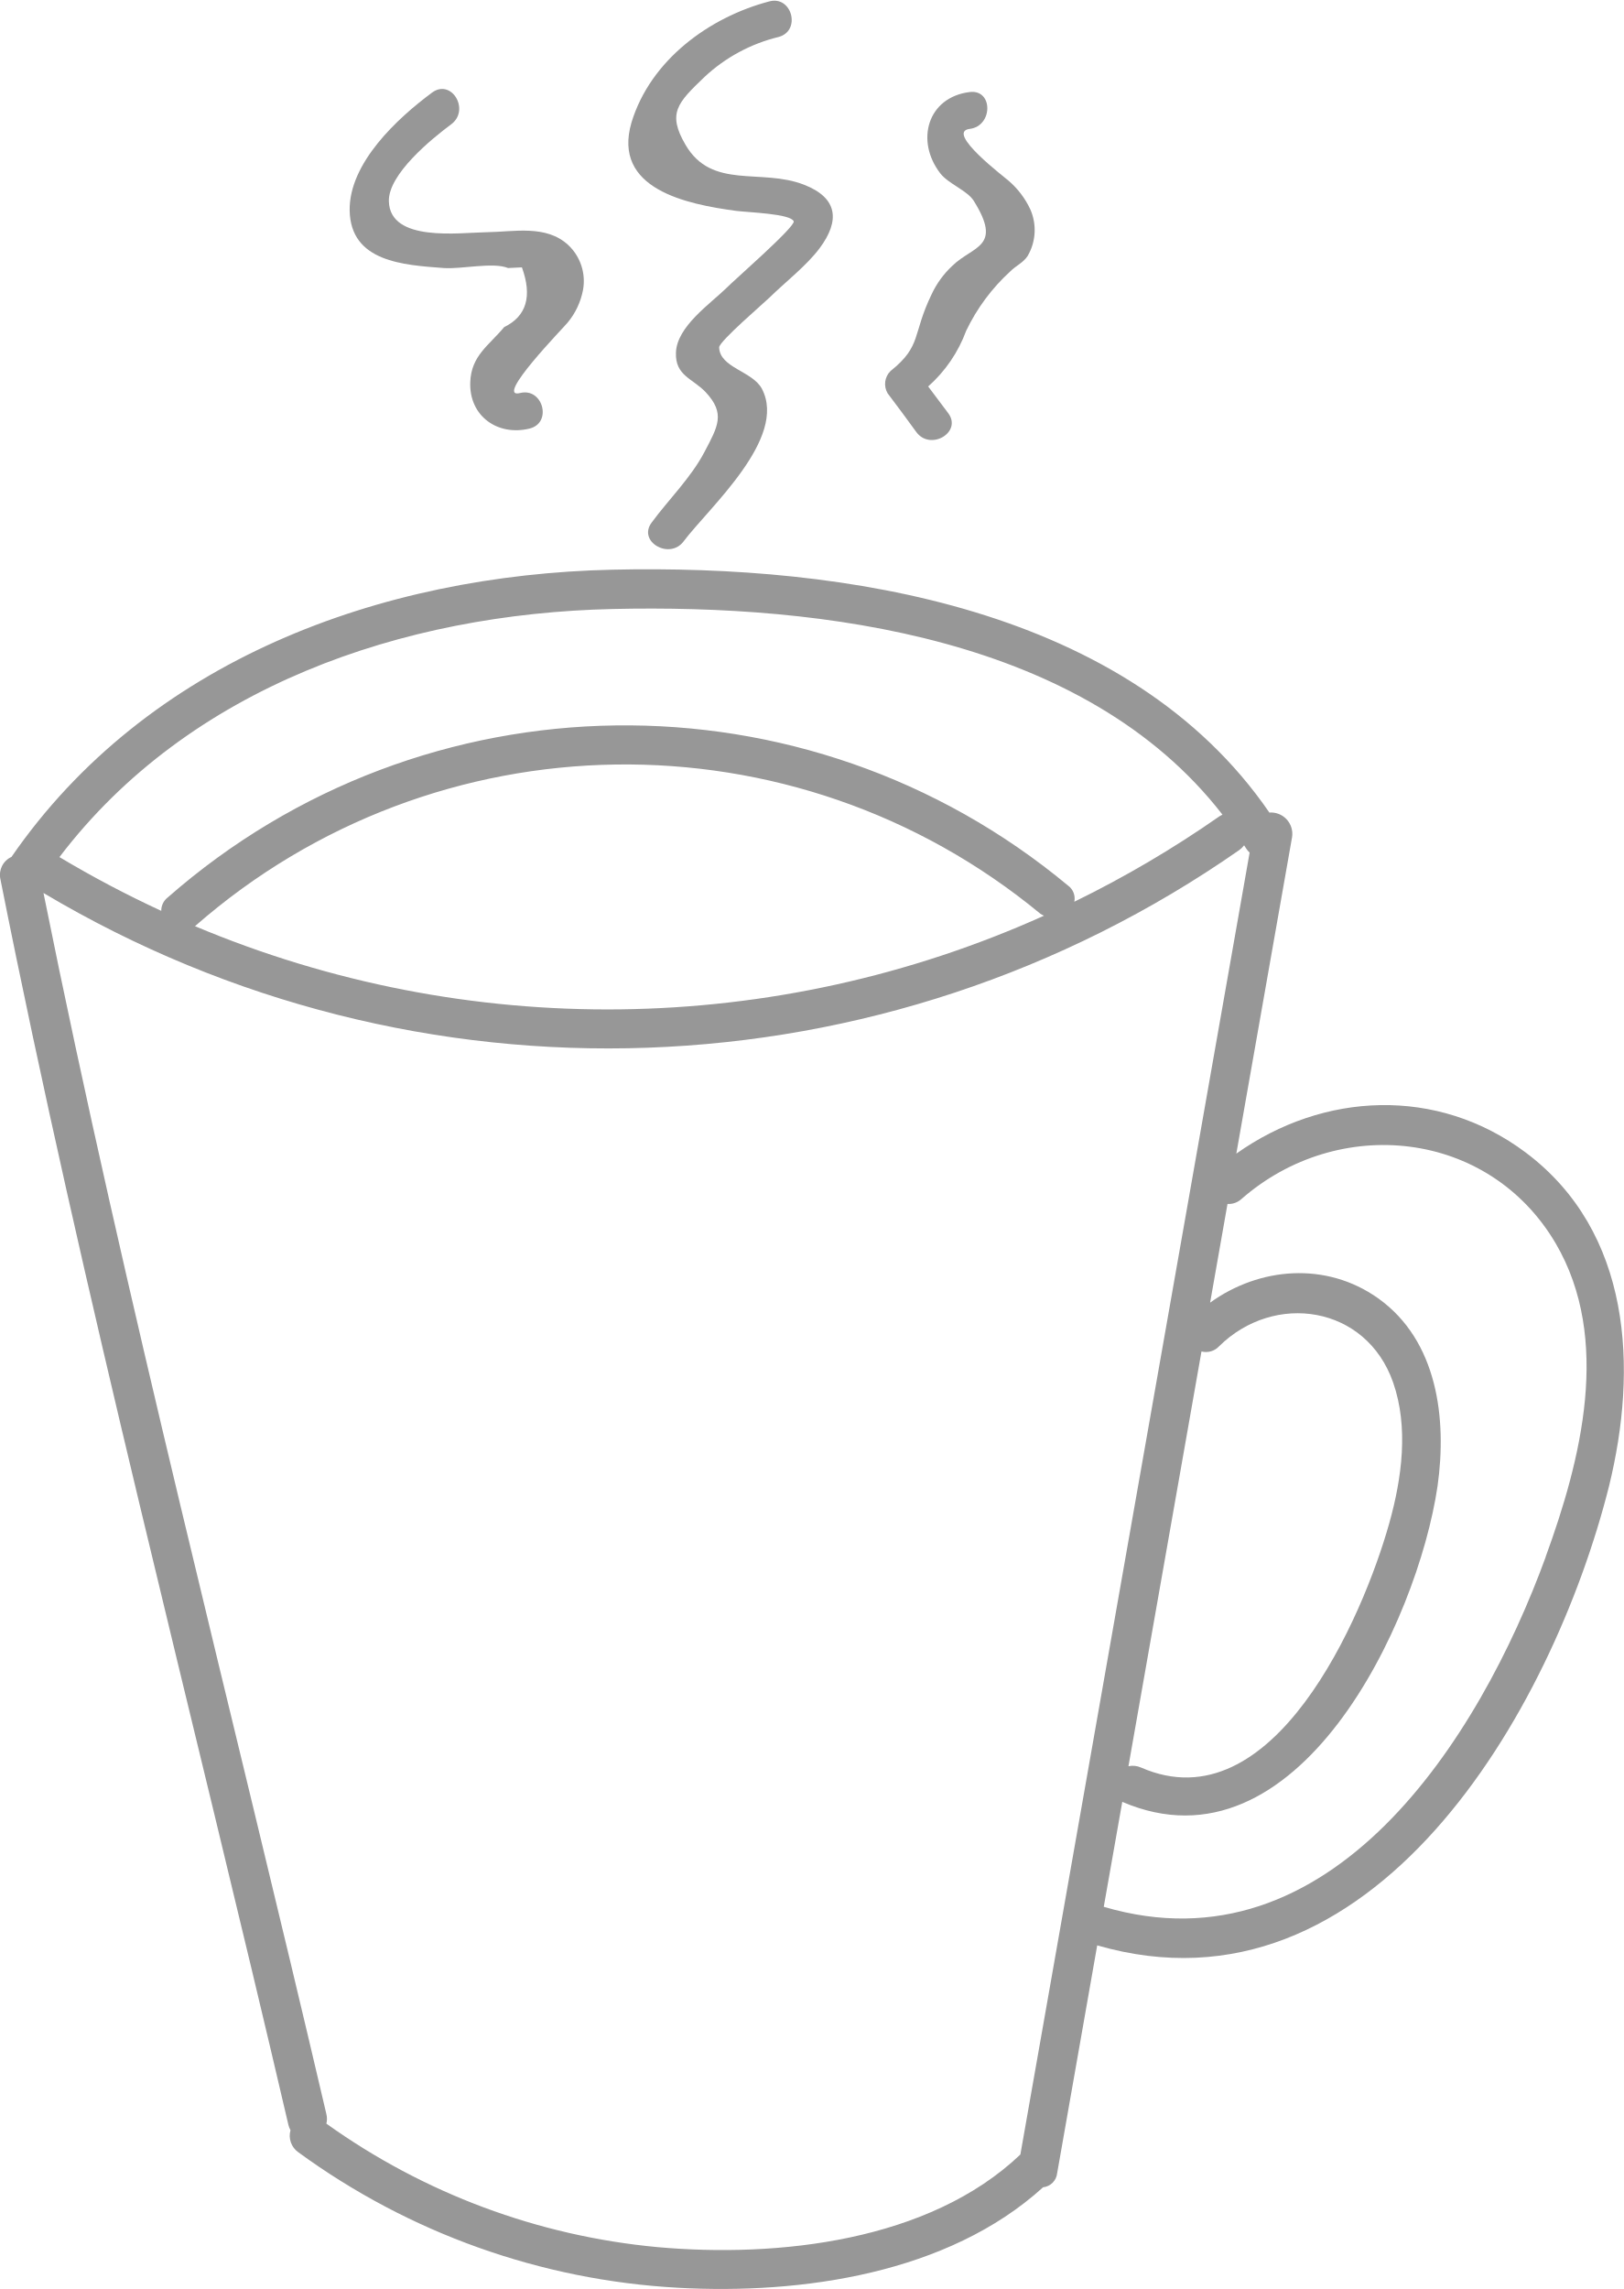
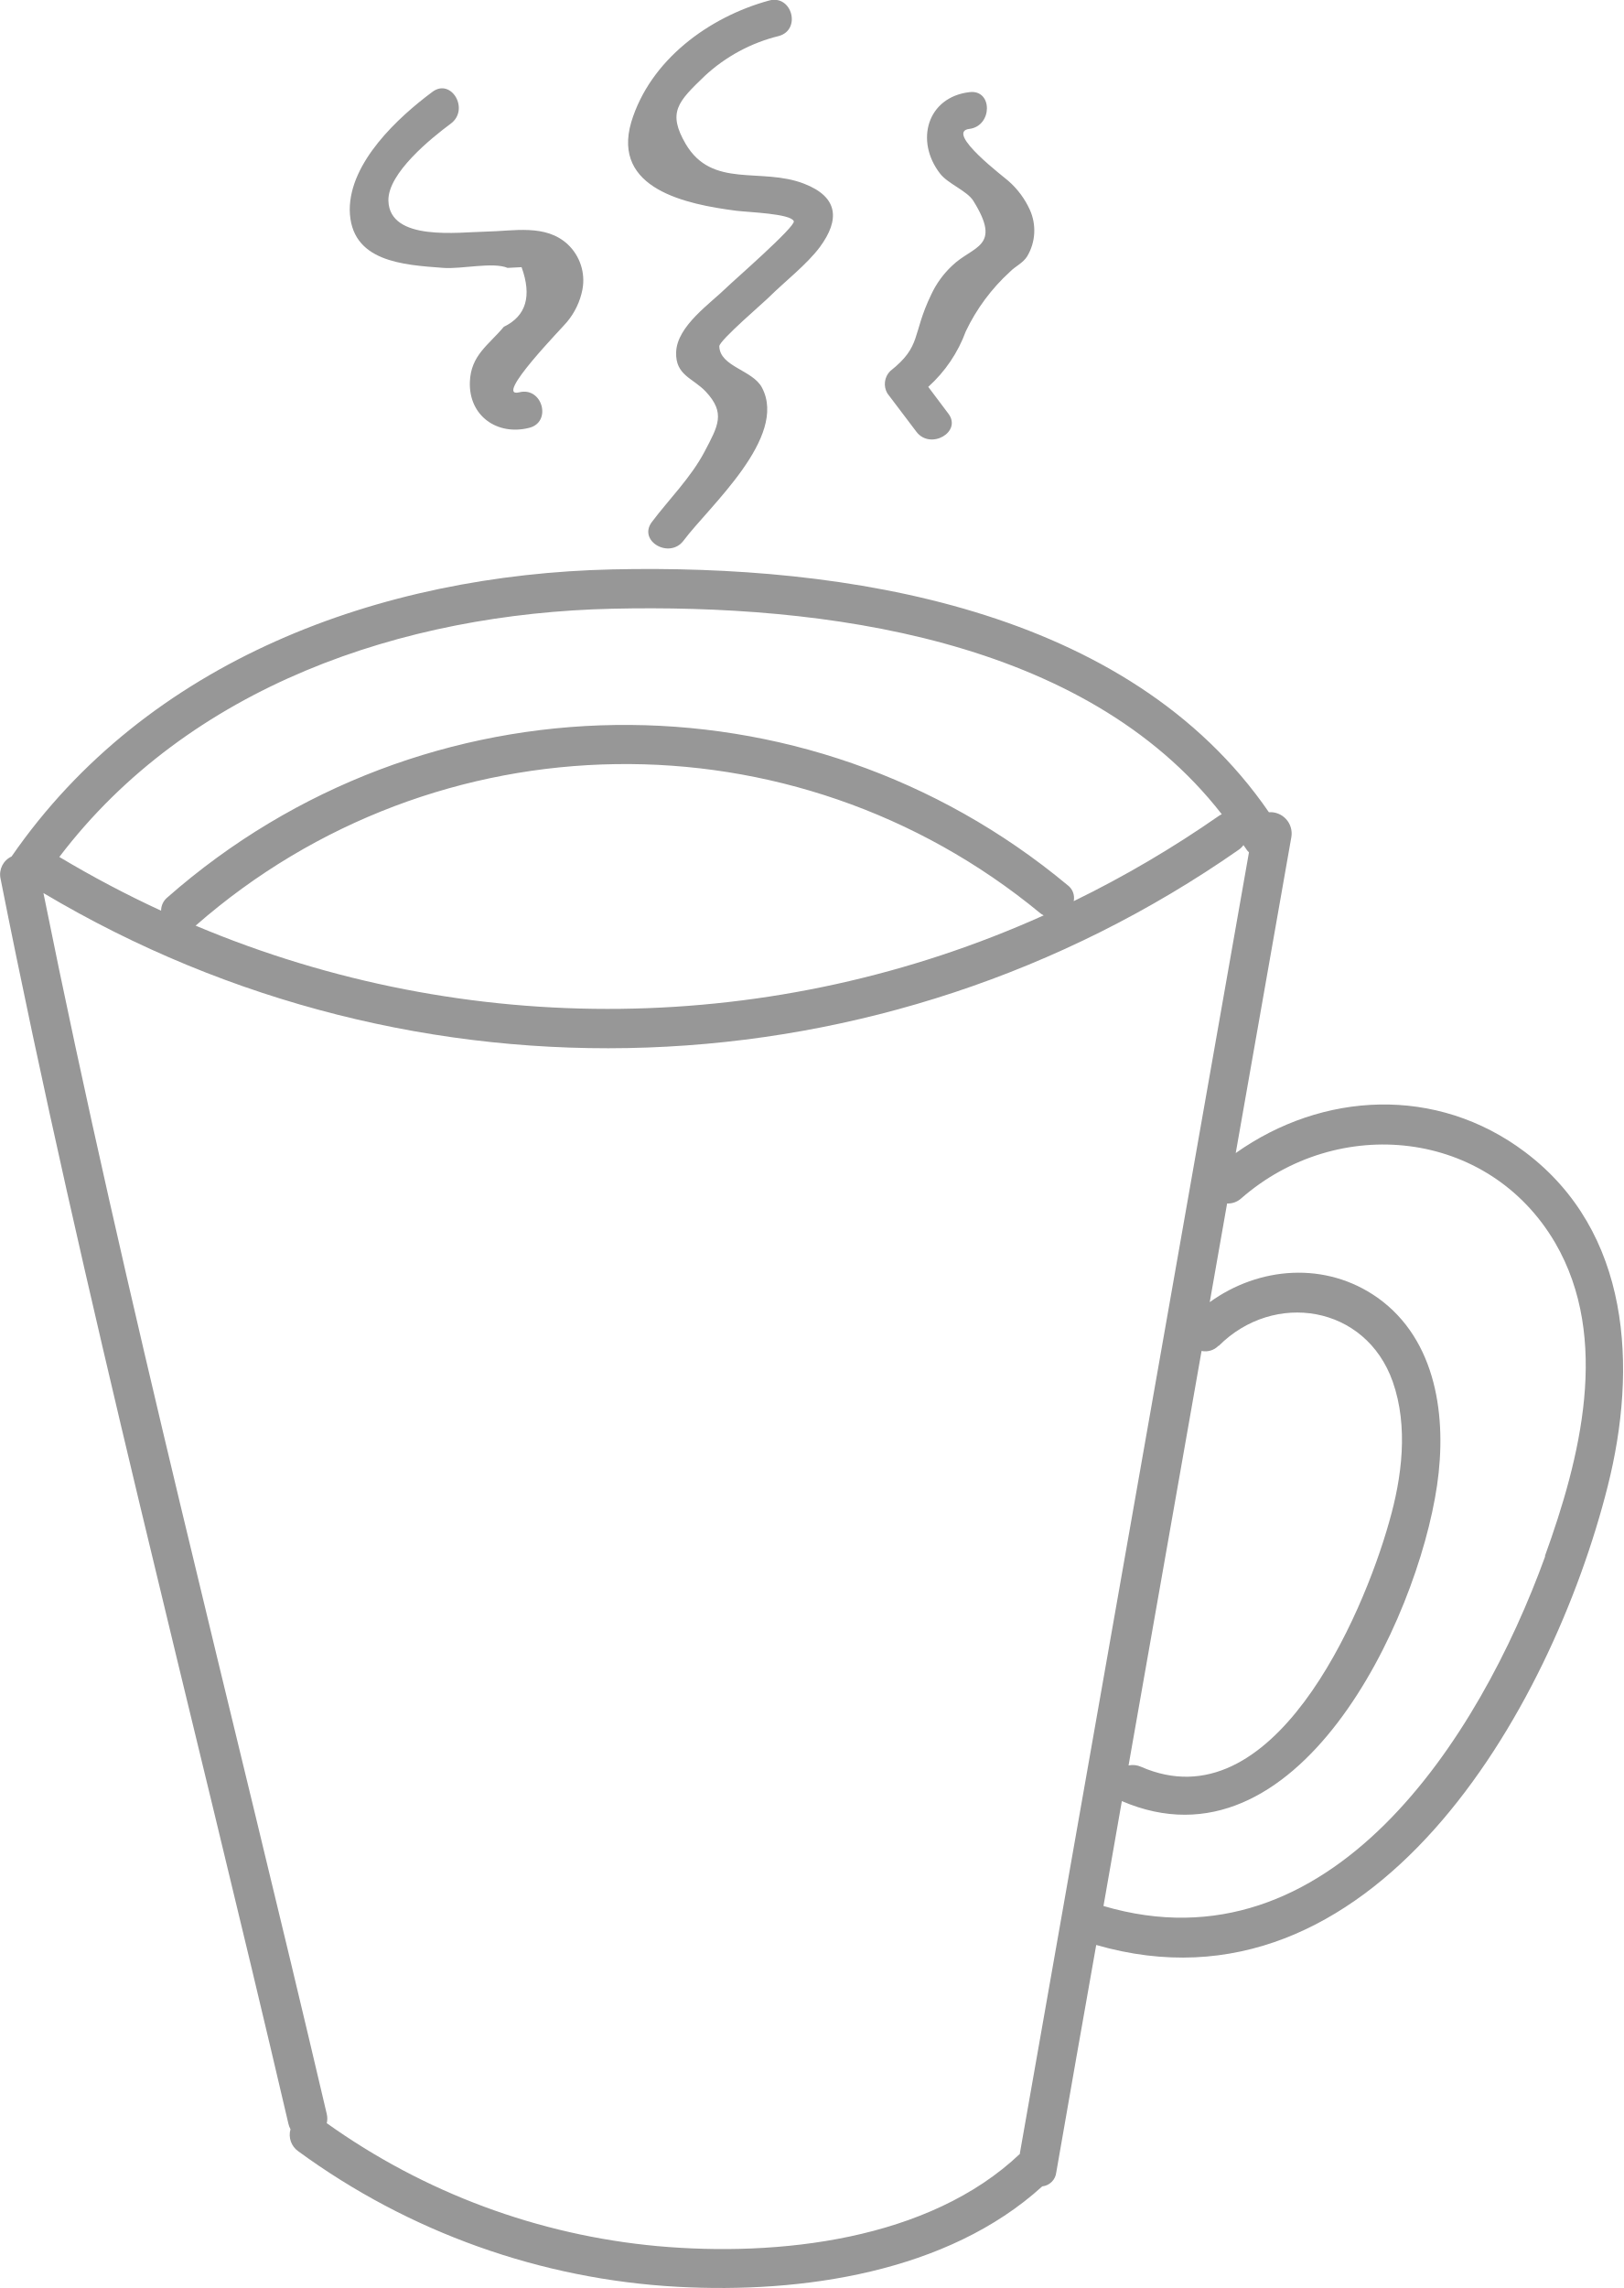
- <svg xmlns="http://www.w3.org/2000/svg" viewBox="0 0 171.01 241">
+ <svg xmlns="http://www.w3.org/2000/svg" viewBox="0 0 176.73 249.05">
  <defs>
    <style>.cls-1{fill:#979797;}</style>
  </defs>
  <g id="Logo_FIXED" data-name="Logo — FIXED">
-     <path class="cls-1" d="M275.17,200.85c-9.34-7-21.35-6.36-30.48.11q2.94-16.67,5.87-33.32a2.25,2.25,0,0,0-2.39-2.59c-14.83-21.59-44.7-26.12-69.18-25.57s-49,9.55-63.28,30.24a2.08,2.08,0,0,0-1.17,2.33c8.74,44,20.16,87.53,30.33,131.17a2.18,2.18,0,0,0,.22.56,2.13,2.13,0,0,0,.82,2.32,74.71,74.71,0,0,0,40,14.27c13,.72,28.43-1.49,38.43-10.58a1.66,1.66,0,0,0,1.48-1.47q2.1-12,4.22-24c29,8.39,47.93-24.67,53.88-48.28C287,223.55,286.31,209.22,275.17,200.85Zm-32.3,20.4c5.83-5.76,15.5-4.3,18.33,3.8,1.65,4.72.92,10.08-.39,14.77-2.79,10-12.27,31.84-26.15,25.78a2.16,2.16,0,0,0-1.33-.14q3.84-21.84,7.69-43.67A1.88,1.88,0,0,0,242.87,221.25ZM179,143.62c22.18-.51,49.77,3,64.23,21.65l-.31.17a114.24,114.24,0,0,1-15.29,9,1.68,1.68,0,0,0-.66-1.7A73,73,0,0,0,132.15,174a1.76,1.76,0,0,0-.67,1.4,114.55,114.55,0,0,1-10.72-5.66C134.41,151.8,156.86,144.12,179,143.62Zm45.44,32.29A112,112,0,0,1,135,177s0,0,.05,0a68.72,68.72,0,0,1,89-1.3A2.94,2.94,0,0,0,224.43,175.91Zm-2.49,130.43c-9.61,9.15-25.54,10.89-38.22,9.75a71.22,71.22,0,0,1-34.86-13,2.11,2.11,0,0,0,0-1c-10-42.79-21.12-85.49-29.79-128.57A116.19,116.19,0,0,0,245,169a2.43,2.43,0,0,0,.51-.5c.07.12.15.22.22.34a2.22,2.22,0,0,0,.36.43Zm55.32-62.92c-7,19.19-22.65,43.9-46.54,36.84l1.95-11.05c18.44,7.93,31.1-18.9,33.2-33.25,1-7.1,0-15.31-6.26-19.77-5.48-3.89-12.51-3.28-17.69.46l1.83-10.39a2,2,0,0,0,1.48-.53c10.17-8.89,26-7.34,33.08,4.68C284.22,220.49,281,233.18,277.26,243.42Z" transform="translate(-114.5 -79.5)" />
-     <path class="cls-1" d="M161.21,107.72c1.88.14,5.21-.65,6.79,0l1.46-.07q1.66,4.57-1.87,6.29c-1.61,1.94-3.47,3-3.57,5.8-.13,3.61,2.93,5.7,6.25,4.88,2.42-.6,1.39-4.34-1-3.74-2.84.7,4.69-7,5-7.41a7.58,7.58,0,0,0,1.62-3.42,5.21,5.21,0,0,0-1.55-4.75c-2.34-2.17-5.73-1.39-8.6-1.35s-10.18,1.09-10.29-3.26c-.08-2.85,4.54-6.6,6.56-8.1s.05-4.84-2-3.35c-3.62,2.68-8.76,7.4-8.69,12.42C151.42,107.09,157,107.4,161.21,107.72Z" transform="translate(-114.5 -79.5)" />
-     <path class="cls-1" d="M192,101.7c1.35.17,5.76.3,6.08,1.1.21.55-6.39,6.3-7.06,7-1.71,1.68-5.25,4.07-5.34,6.83-.09,2.44,1.78,2.72,3.13,4.16,2.1,2.25,1.3,3.59-.14,6.32s-3.78,5-5.55,7.41c-1.5,2,1.87,3.94,3.35,2,2.67-3.56,11-10.87,8.26-16.09-1-1.87-4.44-2.2-4.5-4.36,0-.63,4.8-4.74,5.29-5.23,1.63-1.6,3.94-3.39,5.3-5.22,2.14-2.88,1.93-5.28-1.65-6.67-4.54-1.77-9.7.56-12.48-4.2-1.95-3.33-.84-4.43,2-7.15a17.44,17.44,0,0,1,7.81-4.21c2.4-.66,1.38-4.4-1-3.74C189.19,81.31,183,85.82,181,92.39,178.94,99.42,186.82,101,192,101.7Z" transform="translate(-114.5 -79.5)" />
-     <path class="cls-1" d="M211,125c1.49,2,4.85,0,3.35-2l-2.11-2.81a14.54,14.54,0,0,0,4-5.86,20.34,20.34,0,0,1,4.65-6.26c.57-.58,1.38-.92,1.83-1.63a5.39,5.39,0,0,0,.27-4.91,9,9,0,0,0-2.28-3c-.21-.22-6.77-5.14-4.09-5.46,2.45-.3,2.48-4.18,0-3.88-4.45.54-5.76,5.14-3.09,8.58.83,1.07,2.83,1.8,3.5,2.86,3.09,4.94-.06,4.72-2.25,6.86a9.7,9.7,0,0,0-2.18,3c-2.07,4.28-1,5.41-4.32,8.07a1.92,1.92,0,0,0-.31,2.35C209,122.26,210,123.63,211,125Z" transform="translate(-114.5 -79.5)" />
+     <path class="cls-1" d="M287.89,200.69c-9.65-7.26-22.07-6.57-31.5.11l6.06-34.42A2.32,2.32,0,0,0,260,163.7c-15.33-22.31-46.2-27-71.49-26.43s-50.64,9.87-65.41,31.25a2.15,2.15,0,0,0-1.2,2.41c9,45.43,20.83,90.45,31.35,135.56a2.26,2.26,0,0,0,.22.57,2.19,2.19,0,0,0,.85,2.4,77.1,77.1,0,0,0,41.29,14.75c13.48.74,29.38-1.54,39.71-10.93a1.72,1.72,0,0,0,1.53-1.53Q239,299.39,241.2,287c30,8.67,49.54-25.52,55.69-49.92C300.15,224.15,299.4,209.35,287.89,200.69ZM188.5,141.55c22.91-.52,51.43,3.16,66.37,22.37a2.11,2.11,0,0,0-.32.18,118.46,118.46,0,0,1-15.8,9.28,1.73,1.73,0,0,0-.68-1.75,75.4,75.4,0,0,0-98,1.34,1.86,1.86,0,0,0-.69,1.45,117.51,117.51,0,0,1-11.08-5.85C142.42,150,165.63,142.07,188.5,141.55Zm47,33.37a115.68,115.68,0,0,1-92.4,1.11l.06,0a71,71,0,0,1,91.93-1.35A2.07,2.07,0,0,0,235.46,174.92Zm-2.58,134.79c-9.93,9.46-26.39,11.25-39.5,10.07a73.55,73.55,0,0,1-36-13.38,2.18,2.18,0,0,0,0-1C147.05,261.14,135.53,217,126.57,172.5a120.1,120.1,0,0,0,130.14-4.71,2.11,2.11,0,0,0,.52-.51l.24.34a2,2,0,0,0,.36.45Q245.37,238.89,232.88,309.71Zm21.63-87.93c6-6,16-4.44,18.94,3.92,1.71,4.88,1,10.42-.4,15.27-2.89,10.3-12.68,32.9-27,26.64a2.22,2.22,0,0,0-1.37-.15l7.95-45.12A2,2,0,0,0,254.51,221.78Zm35.54,22.9c-7.19,19.84-23.41,45.37-48.1,38.08l2-11.42c19.07,8.2,32.15-19.53,34.32-34.36,1.08-7.33,0-15.82-6.47-20.43-5.66-4-12.93-3.39-18.28.48l1.89-10.74a2.15,2.15,0,0,0,1.53-.55c10.51-9.19,26.91-7.59,34.19,4.83C297.24,221,293.88,234.1,290.05,244.68ZM170.11,104.45c2,.15,5.39-.67,7,0l1.52-.08c1.14,3.15.5,5.32-1.93,6.49-1.67,2-3.59,3.09-3.7,6-.13,3.72,3,5.88,6.46,5,2.5-.62,1.44-4.49-1.07-3.87-2.94.73,4.85-7.2,5.19-7.66a7.81,7.81,0,0,0,1.68-3.54,5.38,5.38,0,0,0-1.6-4.9c-2.42-2.25-5.92-1.44-8.88-1.39s-10.53,1.12-10.65-3.37c-.07-3,4.7-6.83,6.79-8.38s.05-5-2-3.46c-3.74,2.78-9,7.65-9,12.84C160,103.8,165.71,104.12,170.11,104.45ZM202,98.23c1.38.17,5.95.31,6.27,1.14.22.57-6.6,6.51-7.3,7.2-1.76,1.74-5.42,4.2-5.51,7.06-.09,2.52,1.84,2.81,3.23,4.29,2.17,2.33,1.35,3.71-.14,6.54s-3.91,5.22-5.74,7.66c-1.54,2.06,1.94,4.07,3.47,2,2.75-3.68,11.38-11.23,8.53-16.63-1-1.93-4.59-2.27-4.65-4.51,0-.64,5-4.9,5.47-5.4,1.68-1.66,4.06-3.5,5.48-5.4,2.21-3,2-5.45-1.71-6.89-4.7-1.83-10,.58-12.9-4.33-2-3.45-.86-4.58,2.07-7.4a18.23,18.23,0,0,1,8.07-4.35c2.48-.68,1.43-4.55-1.07-3.86-6.53,1.79-12.94,6.45-15,13.24C188.45,95.87,196.58,97.53,202,98.23Zm19.63,24.07c1.53,2,5,0,3.46-2l-2.18-2.9a15.13,15.13,0,0,0,4.09-6.05,21,21,0,0,1,4.8-6.47c.59-.61,1.43-.95,1.89-1.7a5.49,5.49,0,0,0,.28-5.06,9.27,9.27,0,0,0-2.35-3.15c-.22-.23-7-5.32-4.23-5.65,2.53-.31,2.56-4.32,0-4-4.6.55-5.95,5.31-3.19,8.87.86,1.11,2.92,1.86,3.61,2.95,3.2,5.11-.06,4.88-2.32,7.09a10.17,10.17,0,0,0-2.25,3.11c-2.14,4.42-1,5.6-4.47,8.34a2,2,0,0,0-.31,2.43Z" transform="translate(-121.84 -75.29)" />
  </g>
</svg>
